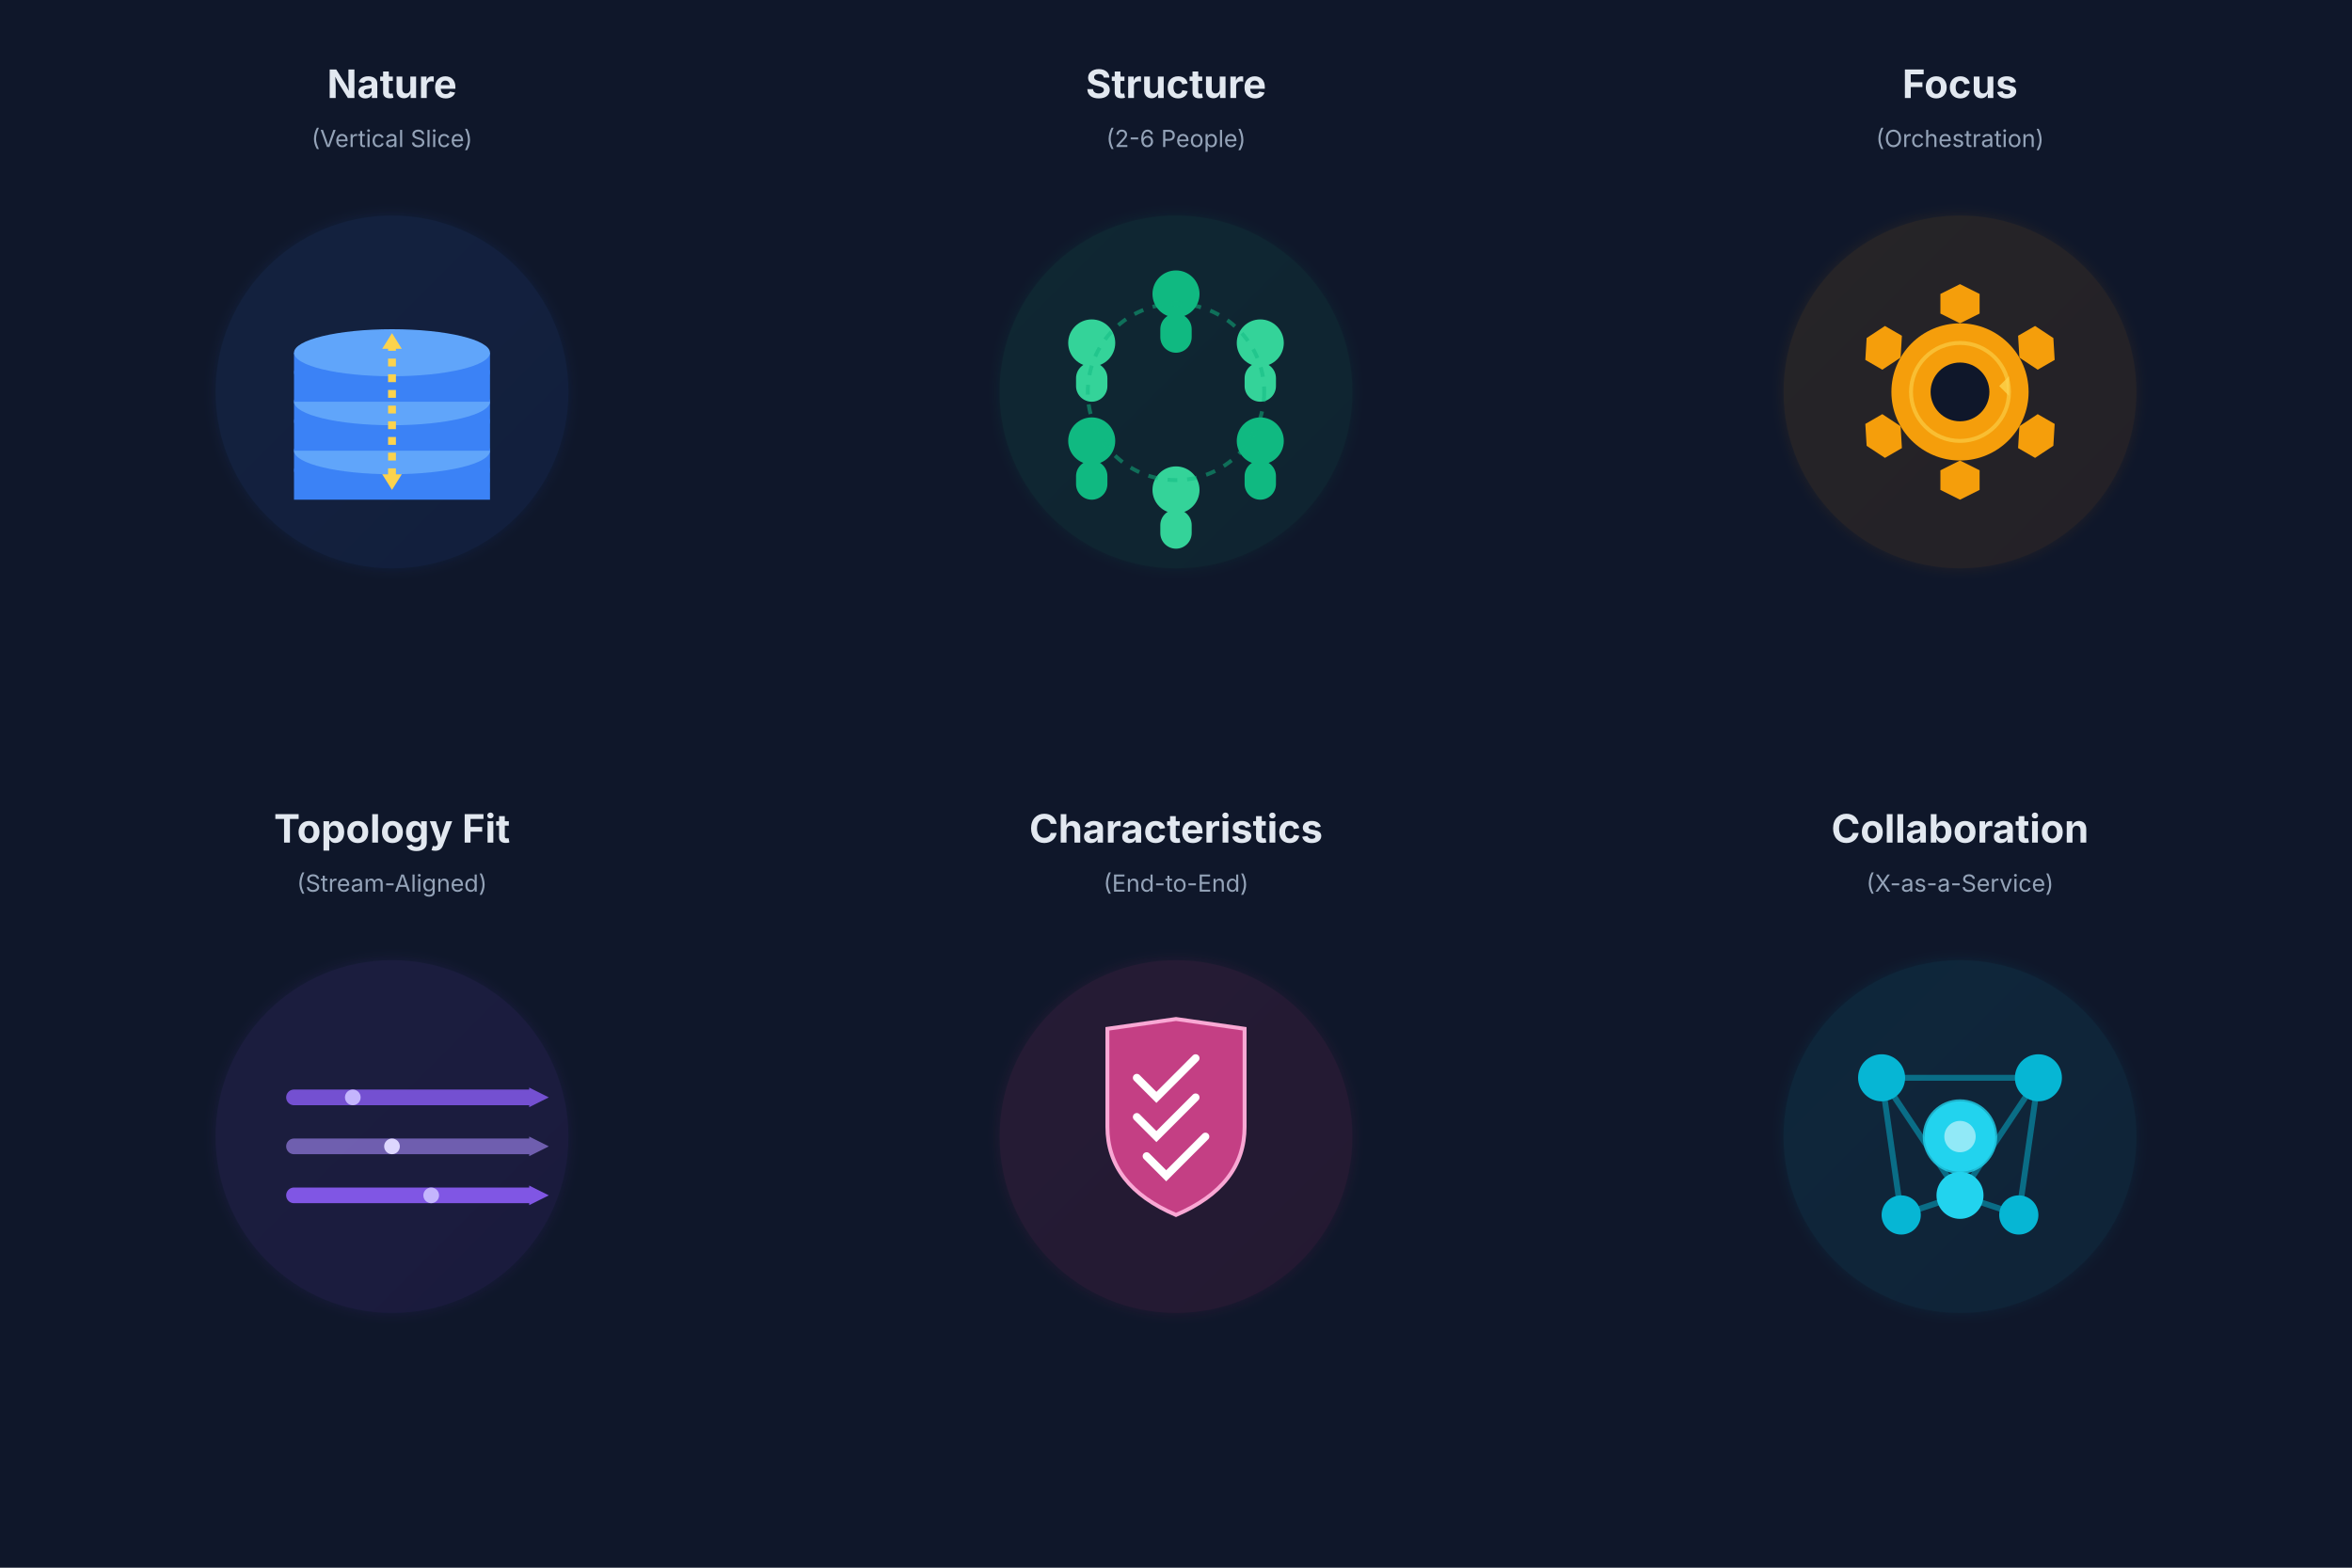
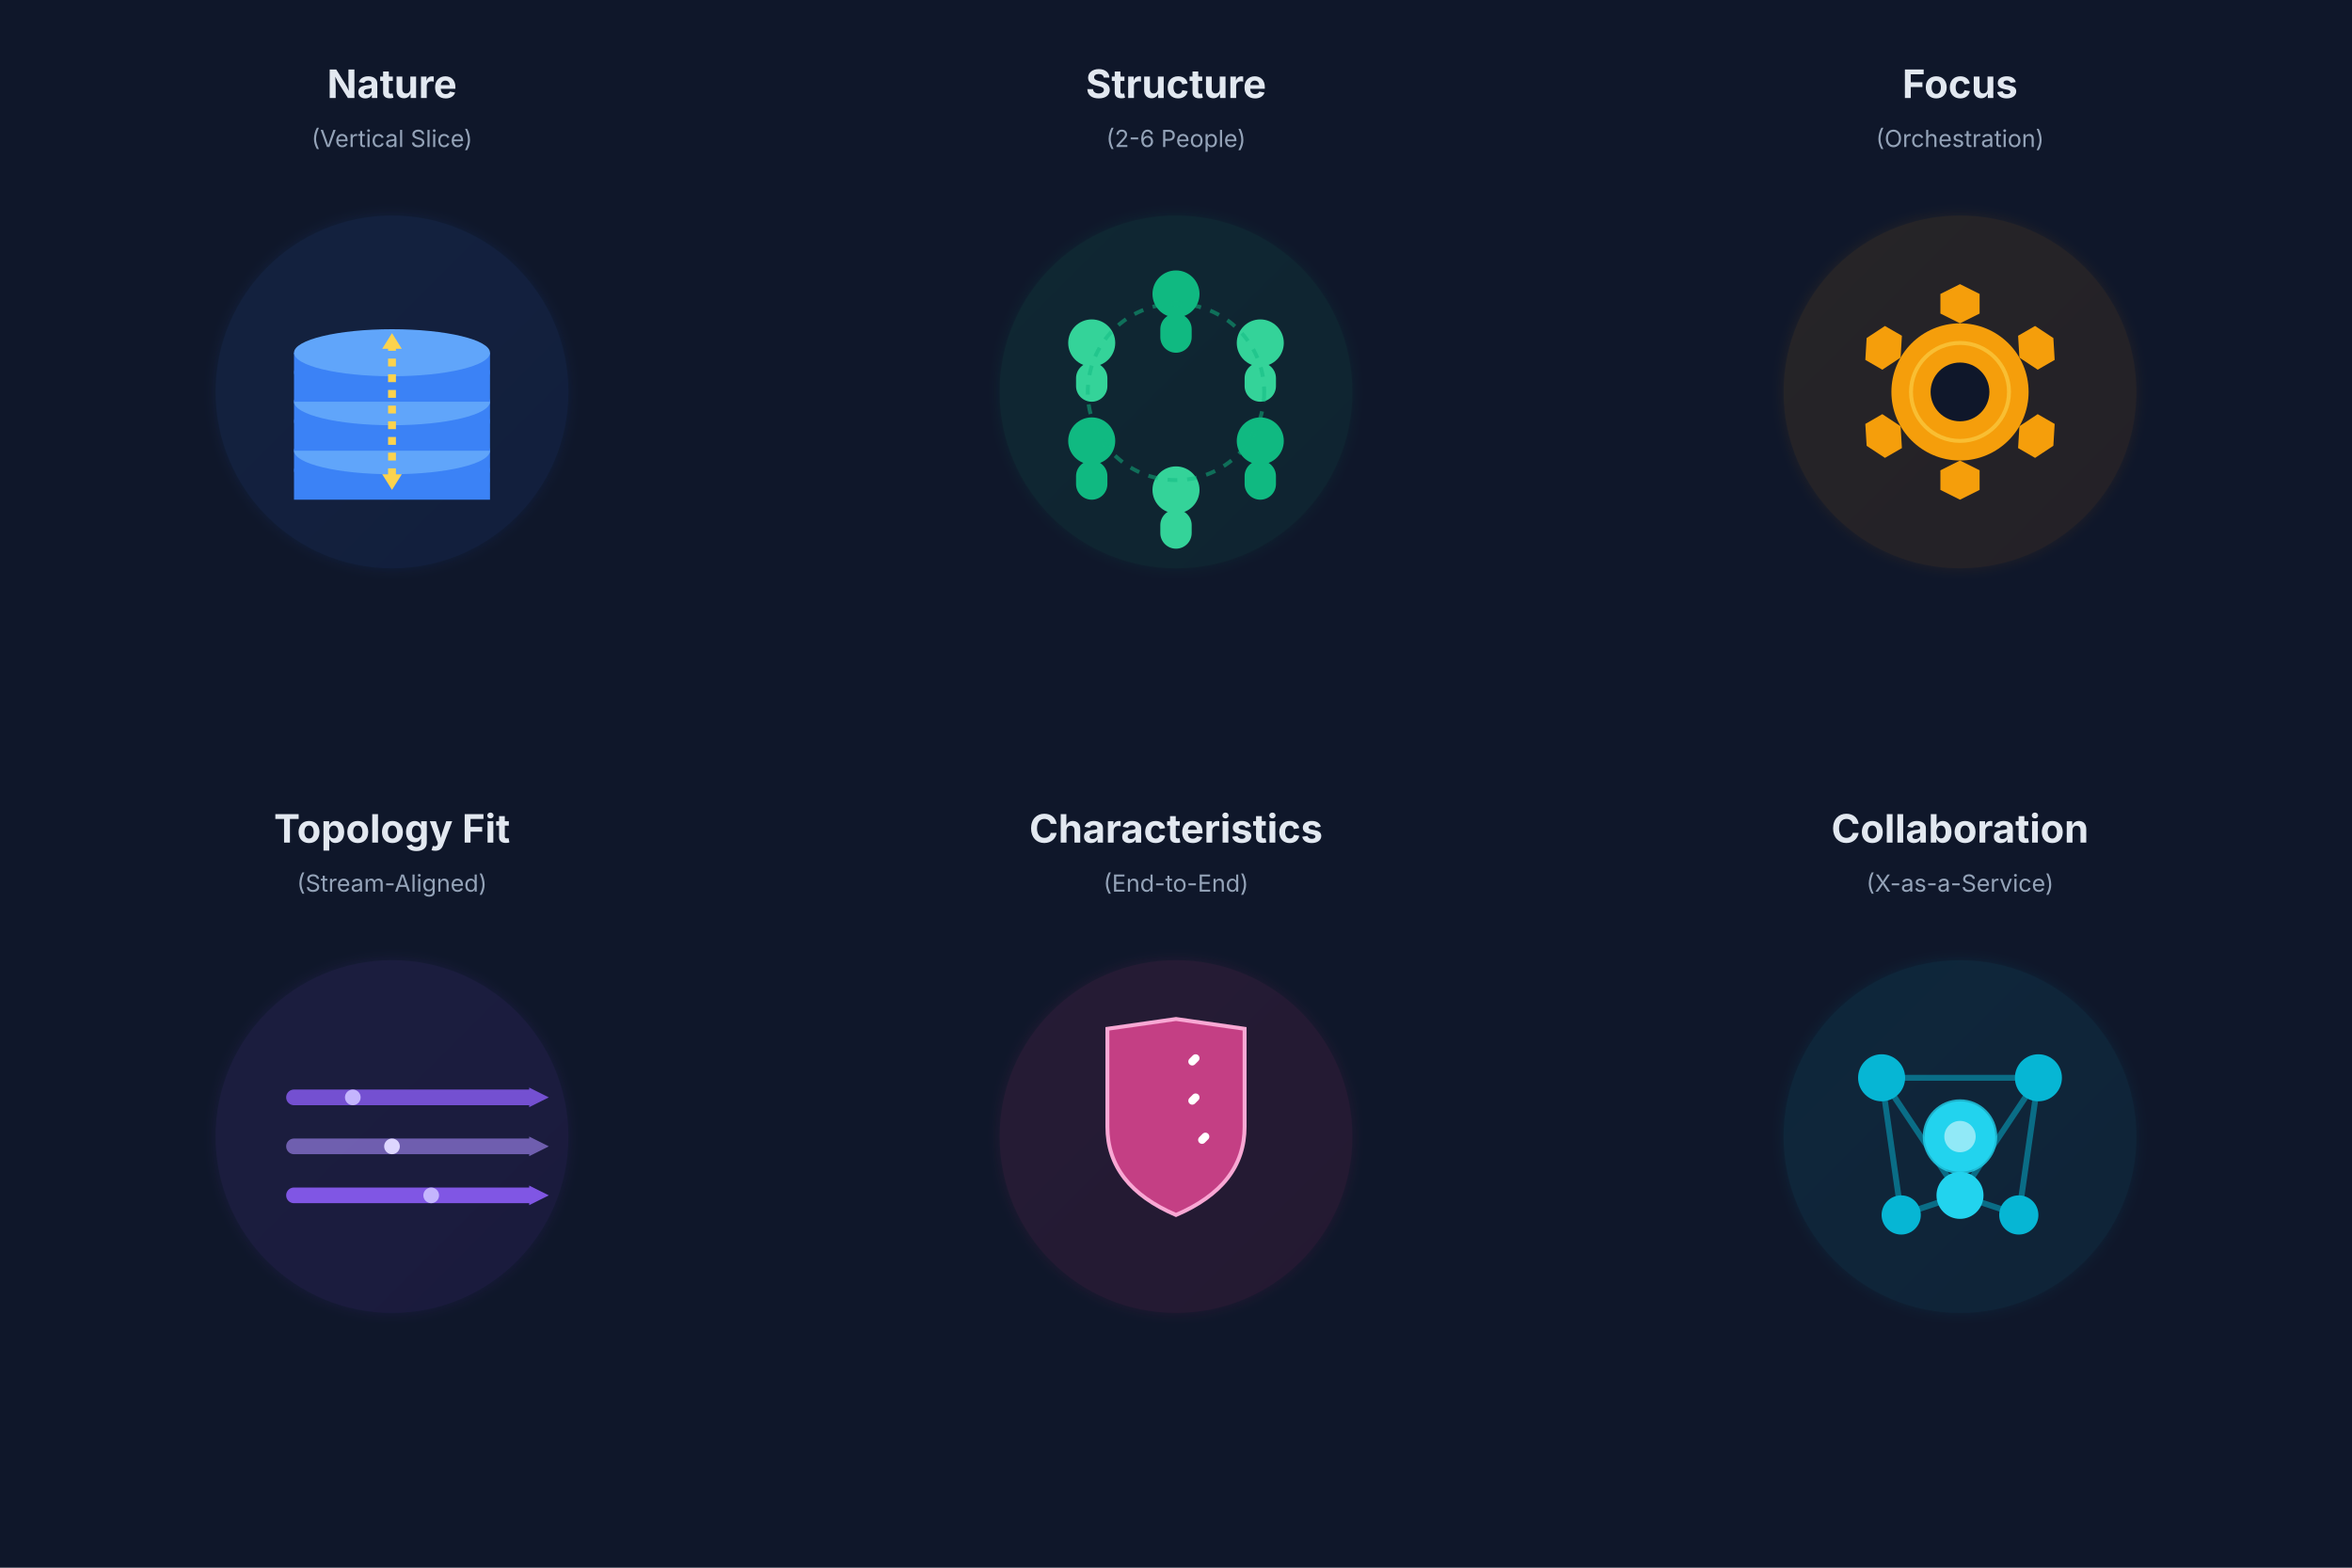
<svg xmlns="http://www.w3.org/2000/svg" viewBox="0 0 1200 800" role="img" aria-label="Team Topology Section Icons">
  <defs>
    <linearGradient id="blueGrad" x1="0%" y1="0%" x2="100%" y2="100%">
      <stop offset="0%" style="stop-color:#3B82F6" />
      <stop offset="100%" style="stop-color:#2563EB" />
    </linearGradient>
    <linearGradient id="greenGrad" x1="0%" y1="0%" x2="100%" y2="100%">
      <stop offset="0%" style="stop-color:#10B981" />
      <stop offset="100%" style="stop-color:#059669" />
    </linearGradient>
    <linearGradient id="orangeGrad" x1="0%" y1="0%" x2="100%" y2="100%">
      <stop offset="0%" style="stop-color:#F59E0B" />
      <stop offset="100%" style="stop-color:#D97706" />
    </linearGradient>
    <linearGradient id="purpleGrad" x1="0%" y1="0%" x2="100%" y2="100%">
      <stop offset="0%" style="stop-color:#8B5CF6" />
      <stop offset="100%" style="stop-color:#7C3AED" />
    </linearGradient>
    <linearGradient id="pinkGrad" x1="0%" y1="0%" x2="100%" y2="100%">
      <stop offset="0%" style="stop-color:#EC4899" />
      <stop offset="100%" style="stop-color:#DB2777" />
    </linearGradient>
    <linearGradient id="cyanGrad" x1="0%" y1="0%" x2="100%" y2="100%">
      <stop offset="0%" style="stop-color:#06B6D4" />
      <stop offset="100%" style="stop-color:#0891B2" />
    </linearGradient>
    <filter id="glow">
      <feGaussianBlur stdDeviation="3" result="coloredBlur" />
      <feMerge>
        <feMergeNode in="coloredBlur" />
        <feMergeNode in="SourceGraphic" />
      </feMerge>
    </filter>
  </defs>
  <rect width="1200" height="800" fill="#0F172A" />
  <text x="200" y="50" text-anchor="middle" font-family="Inter" font-size="20" font-weight="700" fill="#E2E8F0">Nature</text>
  <text x="200" y="75" text-anchor="middle" font-family="Inter" font-size="12" fill="#94A3B8">(Vertical Slice)</text>
  <text x="600" y="50" text-anchor="middle" font-family="Inter" font-size="20" font-weight="700" fill="#E2E8F0">Structure</text>
  <text x="600" y="75" text-anchor="middle" font-family="Inter" font-size="12" fill="#94A3B8">(2-6 People)</text>
  <text x="1000" y="50" text-anchor="middle" font-family="Inter" font-size="20" font-weight="700" fill="#E2E8F0">Focus</text>
  <text x="1000" y="75" text-anchor="middle" font-family="Inter" font-size="12" fill="#94A3B8">(Orchestration)</text>
  <text x="200" y="430" text-anchor="middle" font-family="Inter" font-size="20" font-weight="700" fill="#E2E8F0">Topology Fit</text>
  <text x="200" y="455" text-anchor="middle" font-family="Inter" font-size="12" fill="#94A3B8">(Stream-Aligned)</text>
  <text x="600" y="430" text-anchor="middle" font-family="Inter" font-size="20" font-weight="700" fill="#E2E8F0">Characteristics</text>
  <text x="600" y="455" text-anchor="middle" font-family="Inter" font-size="12" fill="#94A3B8">(End-to-End)</text>
  <text x="1000" y="430" text-anchor="middle" font-family="Inter" font-size="20" font-weight="700" fill="#E2E8F0">Collaboration</text>
  <text x="1000" y="455" text-anchor="middle" font-family="Inter" font-size="12" fill="#94A3B8">(X-as-a-Service)</text>
  <g transform="translate(100, 100)">
-     <circle cx="100" cy="100" r="90" fill="url(#blueGrad)" opacity="0.1" filter="url(#glow)" />
+     <circle cx="100" cy="100" r="90" fill="url(#blueGrad)" opacity="0.1" filter="url(#glow)">
+       <animate attributeName="opacity" values="0.1;0.2;0.1" dur="3s" repeatCount="indefinite" />
+     </circle>
    <g transform="translate(40, 50)">
-       <ellipse cx="60" cy="90" rx="50" ry="12" fill="#3B82F6" opacity="0.8" />
+       <ellipse cx="60" cy="90" rx="50" ry="12" fill="#3B82F6" opacity="0.8">
+         <animate attributeName="opacity" values="0.8;0.95;0.8" dur="3s" repeatCount="indefinite" />
+       </ellipse>
      <rect x="10" y="80" width="100" height="25" fill="#3B82F6" />
      <ellipse cx="60" cy="80" rx="50" ry="12" fill="#60A5FA" />
-       <ellipse cx="60" cy="65" rx="50" ry="12" fill="#3B82F6" opacity="0.8" />
+       <ellipse cx="60" cy="65" rx="50" ry="12" fill="#3B82F6" opacity="0.8">
+         <animate attributeName="opacity" values="0.8;0.95;0.8" dur="3s" begin="0.5s" repeatCount="indefinite" />
+       </ellipse>
      <rect x="10" y="55" width="100" height="25" fill="#3B82F6" />
      <ellipse cx="60" cy="55" rx="50" ry="12" fill="#60A5FA" />
-       <ellipse cx="60" cy="40" rx="50" ry="12" fill="#3B82F6" opacity="0.8" />
+       <ellipse cx="60" cy="40" rx="50" ry="12" fill="#3B82F6" opacity="0.8">
+         <animate attributeName="opacity" values="0.8;0.95;0.8" dur="3s" begin="1s" repeatCount="indefinite" />
+       </ellipse>
      <rect x="10" y="30" width="100" height="25" fill="#3B82F6" />
      <ellipse cx="60" cy="30" rx="50" ry="12" fill="#60A5FA" />
-       <line x1="60" y1="25" x2="60" y2="95" stroke="#FCD34D" stroke-width="4" stroke-dasharray="4,4" />
-       <polygon points="60,20 55,28 65,28" fill="#FCD34D" />
-       <polygon points="60,100 55,92 65,92" fill="#FCD34D" />
+       <line x1="60" y1="25" x2="60" y2="95" stroke="#FCD34D" stroke-width="4" stroke-dasharray="4,4">
+         <animate attributeName="stroke-dashoffset" from="0" to="8" dur="1s" repeatCount="indefinite" />
+       </line>
+       <polygon points="60,20 55,28 65,28" fill="#FCD34D">
+         <animate attributeName="opacity" values="1;0.5;1" dur="2s" repeatCount="indefinite" />
+       </polygon>
+       <polygon points="60,100 55,92 65,92" fill="#FCD34D">
+         <animate attributeName="opacity" values="1;0.5;1" dur="2s" repeatCount="indefinite" />
+       </polygon>
    </g>
  </g>
  <g transform="translate(500, 100)">
-     <circle cx="100" cy="100" r="90" fill="url(#greenGrad)" opacity="0.1" filter="url(#glow)" />
+     <circle cx="100" cy="100" r="90" fill="url(#greenGrad)" opacity="0.1" filter="url(#glow)">
+       <animate attributeName="opacity" values="0.1;0.2;0.1" dur="3s" repeatCount="indefinite" />
+     </circle>
    <g transform="translate(100, 100)">
      <g transform="translate(0, -50)">
-         <circle cx="0" cy="0" r="12" fill="#10B981" />
+         <circle cx="0" cy="0" r="12" fill="#10B981">
+           <animate attributeName="r" values="12;14;12" dur="2s" repeatCount="indefinite" />
+         </circle>
        <rect x="-8" y="10" width="16" height="20" rx="8" fill="#10B981" />
      </g>
      <g transform="translate(43, -25)">
-         <circle cx="0" cy="0" r="12" fill="#34D399" />
+         <circle cx="0" cy="0" r="12" fill="#34D399">
+           <animate attributeName="r" values="12;14;12" dur="2s" begin="0.3s" repeatCount="indefinite" />
+         </circle>
        <rect x="-8" y="10" width="16" height="20" rx="8" fill="#34D399" />
      </g>
      <g transform="translate(43, 25)">
-         <circle cx="0" cy="0" r="12" fill="#10B981" />
+         <circle cx="0" cy="0" r="12" fill="#10B981">
+           <animate attributeName="r" values="12;14;12" dur="2s" begin="0.6s" repeatCount="indefinite" />
+         </circle>
        <rect x="-8" y="10" width="16" height="20" rx="8" fill="#10B981" />
      </g>
      <g transform="translate(0, 50)">
-         <circle cx="0" cy="0" r="12" fill="#34D399" />
+         <circle cx="0" cy="0" r="12" fill="#34D399">
+           <animate attributeName="r" values="12;14;12" dur="2s" begin="0.9s" repeatCount="indefinite" />
+         </circle>
        <rect x="-8" y="10" width="16" height="20" rx="8" fill="#34D399" />
      </g>
      <g transform="translate(-43, 25)">
-         <circle cx="0" cy="0" r="12" fill="#10B981" />
+         <circle cx="0" cy="0" r="12" fill="#10B981">
+           <animate attributeName="r" values="12;14;12" dur="2s" begin="1.2s" repeatCount="indefinite" />
+         </circle>
        <rect x="-8" y="10" width="16" height="20" rx="8" fill="#10B981" />
      </g>
      <g transform="translate(-43, -25)">
-         <circle cx="0" cy="0" r="12" fill="#34D399" />
+         <circle cx="0" cy="0" r="12" fill="#34D399">
+           <animate attributeName="r" values="12;14;12" dur="2s" begin="1.5s" repeatCount="indefinite" />
+         </circle>
        <rect x="-8" y="10" width="16" height="20" rx="8" fill="#34D399" />
      </g>
-       <circle cx="0" cy="0" r="45" fill="none" stroke="#10B981" stroke-width="2" stroke-dasharray="5,5" opacity="0.5" />
+       <circle cx="0" cy="0" r="45" fill="none" stroke="#10B981" stroke-width="2" stroke-dasharray="5,5" opacity="0.5">
+         <animateTransform attributeName="transform" type="rotate" from="0" to="360" dur="20s" repeatCount="indefinite" />
+         <animate attributeName="opacity" values="0.5;0.8;0.5" dur="3s" repeatCount="indefinite" />
+       </circle>
    </g>
  </g>
  <g transform="translate(900, 100)">
-     <circle cx="100" cy="100" r="90" fill="url(#orangeGrad)" opacity="0.1" filter="url(#glow)" />
+     <circle cx="100" cy="100" r="90" fill="url(#orangeGrad)" opacity="0.1" filter="url(#glow)">
+       <animate attributeName="opacity" values="0.1;0.2;0.1" dur="3s" repeatCount="indefinite" />
+     </circle>
    <g transform="translate(100, 100)">
-       <path d="M 0,-55 L 10,-50 L 10,-40 L 0,-35 L -10,-40 L -10,-50 Z" fill="#F59E0B" />
-       <path d="M 0,-55 L 10,-50 L 10,-40 L 0,-35 L -10,-40 L -10,-50 Z" fill="#F59E0B" transform="rotate(60)" />
-       <path d="M 0,-55 L 10,-50 L 10,-40 L 0,-35 L -10,-40 L -10,-50 Z" fill="#F59E0B" transform="rotate(120)" />
-       <path d="M 0,-55 L 10,-50 L 10,-40 L 0,-35 L -10,-40 L -10,-50 Z" fill="#F59E0B" transform="rotate(180)" />
-       <path d="M 0,-55 L 10,-50 L 10,-40 L 0,-35 L -10,-40 L -10,-50 Z" fill="#F59E0B" transform="rotate(240)" />
-       <path d="M 0,-55 L 10,-50 L 10,-40 L 0,-35 L -10,-40 L -10,-50 Z" fill="#F59E0B" transform="rotate(300)" />
-       <circle cx="0" cy="0" r="35" fill="#F59E0B" />
-       <circle cx="0" cy="0" r="15" fill="#0F172A" />
-       <circle cx="0" cy="0" r="25" fill="none" stroke="#FCD34D" stroke-width="2" opacity="0.6" />
-       <path d="M 20,-3 L 25,-8 L 25,2 Z" fill="#FCD34D" opacity="0.8">
-         <animateTransform attributeName="transform" type="rotate" from="0" to="360" dur="4s" repeatCount="indefinite" />
-       </path>
+       <g>
+         <animateTransform attributeName="transform" type="rotate" from="0" to="360" dur="8s" repeatCount="indefinite" />
+         <path d="M 0,-55 L 10,-50 L 10,-40 L 0,-35 L -10,-40 L -10,-50 Z" fill="#F59E0B" />
+         <path d="M 0,-55 L 10,-50 L 10,-40 L 0,-35 L -10,-40 L -10,-50 Z" fill="#F59E0B" transform="rotate(60)" />
+         <path d="M 0,-55 L 10,-50 L 10,-40 L 0,-35 L -10,-40 L -10,-50 Z" fill="#F59E0B" transform="rotate(120)" />
+         <path d="M 0,-55 L 10,-50 L 10,-40 L 0,-35 L -10,-40 L -10,-50 Z" fill="#F59E0B" transform="rotate(180)" />
+         <path d="M 0,-55 L 10,-50 L 10,-40 L 0,-35 L -10,-40 L -10,-50 Z" fill="#F59E0B" transform="rotate(240)" />
+         <path d="M 0,-55 L 10,-50 L 10,-40 L 0,-35 L -10,-40 L -10,-50 Z" fill="#F59E0B" transform="rotate(300)" />
+         <circle cx="0" cy="0" r="35" fill="#F59E0B" />
+       </g>
+       <circle cx="0" cy="0" r="15" fill="#0F172A">
+         <animate attributeName="r" values="15;17;15" dur="4s" repeatCount="indefinite" />
+       </circle>
+       <circle cx="0" cy="0" r="25" fill="none" stroke="#FCD34D" stroke-width="2" opacity="0.6">
+         <animate attributeName="opacity" values="0.6;1;0.6" dur="2s" repeatCount="indefinite" />
+       </circle>
+       <circle cx="0" cy="0" r="35" fill="none" stroke="#FCD34D" stroke-width="3" opacity="0">
+         <animate attributeName="r" from="35" to="60" dur="2s" repeatCount="indefinite" />
+         <animate attributeName="opacity" from="0.8" to="0" dur="2s" repeatCount="indefinite" />
+       </circle>
    </g>
  </g>
  <g transform="translate(100, 480)">
    <circle cx="100" cy="100" r="90" fill="url(#purpleGrad)" opacity="0.1" filter="url(#glow)" />
    <g transform="translate(40, 70)">
      <g opacity="0.8">
        <path d="M 10,10 L 130,10" stroke="#8B5CF6" stroke-width="8" stroke-linecap="round" />
        <polygon points="140,10 130,5 130,15" fill="#8B5CF6" />
      </g>
      <g opacity="0.6" transform="translate(0, 25)">
        <path d="M 10,10 L 130,10" stroke="#A78BFA" stroke-width="8" stroke-linecap="round" />
        <polygon points="140,10 130,5 130,15" fill="#A78BFA" />
      </g>
      <g opacity="0.9" transform="translate(0, 50)">
        <path d="M 10,10 L 130,10" stroke="#8B5CF6" stroke-width="8" stroke-linecap="round" />
        <polygon points="140,10 130,5 130,15" fill="#8B5CF6" />
      </g>
      <circle cx="40" cy="10" r="4" fill="#C4B5FD">
        <animate attributeName="cx" from="10" to="140" dur="2s" repeatCount="indefinite" />
      </circle>
      <circle cx="60" cy="35" r="4" fill="#DDD6FE">
        <animate attributeName="cx" from="10" to="140" dur="2.5s" repeatCount="indefinite" />
      </circle>
      <circle cx="80" cy="60" r="4" fill="#C4B5FD">
        <animate attributeName="cx" from="10" to="140" dur="1.8s" repeatCount="indefinite" />
      </circle>
    </g>
  </g>
  <g transform="translate(500, 480)">
-     <circle cx="100" cy="100" r="90" fill="url(#pinkGrad)" opacity="0.1" filter="url(#glow)" />
+     <circle cx="100" cy="100" r="90" fill="url(#pinkGrad)" opacity="0.1" filter="url(#glow)">
+       <animate attributeName="opacity" values="0.1;0.2;0.1" dur="3s" repeatCount="indefinite" />
+     </circle>
    <g transform="translate(100, 80)">
-       <path d="M 0,-40 L 35,-35 L 35,15 Q 35,45 0,60 Q -35,45 -35,15 L -35,-35 Z" fill="#EC4899" opacity="0.8" />
-       <path d="M 0,-40 L 35,-35 L 35,15 Q 35,45 0,60 Q -35,45 -35,15 L -35,-35 Z" fill="none" stroke="#F9A8D4" stroke-width="2" />
+       <path d="M 0,-40 L 35,-35 L 35,15 Q 35,45 0,60 Q -35,45 -35,15 L -35,-35 Z" fill="#EC4899" opacity="0.8">
+         <animate attributeName="opacity" values="0.8;0.95;0.8" dur="3s" repeatCount="indefinite" />
+       </path>
+       <path d="M 0,-40 L 35,-35 L 35,15 Q 35,45 0,60 Q -35,45 -35,15 L -35,-35 Z" fill="none" stroke="#F9A8D4" stroke-width="2">
+         <animate attributeName="stroke-width" values="2;3;2" dur="2s" repeatCount="indefinite" />
+       </path>
      <g stroke="#FFF" stroke-width="4" stroke-linecap="round" fill="none">
-         <path d="M -20,-10 L -10,0 L 10,-20" />
-         <path d="M -20,10 L -10,20 L 10,0" />
-         <path d="M -15,30 L -5,40 L 15,20" />
-       </g>
+         <path d="M -20,-10 L -10,0 L 10,-20" stroke-dasharray="40" stroke-dashoffset="40">
+           <animate attributeName="stroke-dashoffset" from="40" to="0" dur="0.6s" begin="0s" fill="freeze" />
+         </path>
+         <path d="M -20,10 L -10,20 L 10,0" stroke-dasharray="40" stroke-dashoffset="40">
+           <animate attributeName="stroke-dashoffset" from="40" to="0" dur="0.6s" begin="0.3s" fill="freeze" />
+         </path>
+         <path d="M -15,30 L -5,40 L 15,20" stroke-dasharray="40" stroke-dashoffset="40">
+           <animate attributeName="stroke-dashoffset" from="40" to="0" dur="0.6s" begin="0.6s" fill="freeze" />
+         </path>
+       </g>
+       <circle cx="25" cy="-25" r="3" fill="#FFF" opacity="0">
+         <animate attributeName="opacity" values="0;1;0" dur="2s" begin="1s" repeatCount="indefinite" />
+       </circle>
+       <circle cx="-25" cy="0" r="2" fill="#FFF" opacity="0">
+         <animate attributeName="opacity" values="0;1;0" dur="2s" begin="1.3s" repeatCount="indefinite" />
+       </circle>
+       <circle cx="30" cy="25" r="2.5" fill="#FFF" opacity="0">
+         <animate attributeName="opacity" values="0;1;0" dur="2s" begin="1.6s" repeatCount="indefinite" />
+       </circle>
    </g>
  </g>
  <g transform="translate(900, 480)">
    <circle cx="100" cy="100" r="90" fill="url(#cyanGrad)" opacity="0.1" filter="url(#glow)" />
    <g transform="translate(100, 100)">
      <line x1="-40" y1="-30" x2="40" y2="-30" stroke="#06B6D4" stroke-width="3" opacity="0.5" />
      <line x1="-40" y1="-30" x2="0" y2="30" stroke="#06B6D4" stroke-width="3" opacity="0.5" />
      <line x1="40" y1="-30" x2="0" y2="30" stroke="#06B6D4" stroke-width="3" opacity="0.5" />
      <line x1="-40" y1="-30" x2="-30" y2="40" stroke="#06B6D4" stroke-width="3" opacity="0.5" />
      <line x1="40" y1="-30" x2="30" y2="40" stroke="#06B6D4" stroke-width="3" opacity="0.5" />
      <line x1="0" y1="30" x2="-30" y2="40" stroke="#06B6D4" stroke-width="3" opacity="0.5" />
      <line x1="0" y1="30" x2="30" y2="40" stroke="#06B6D4" stroke-width="3" opacity="0.5" />
      <circle cx="-40" cy="-30" r="12" fill="#06B6D4" />
      <circle cx="40" cy="-30" r="12" fill="#06B6D4" />
      <circle cx="0" cy="30" r="12" fill="#22D3EE" />
      <circle cx="-30" cy="40" r="10" fill="#06B6D4" />
      <circle cx="30" cy="40" r="10" fill="#06B6D4" />
      <circle cx="0" cy="0" r="18" fill="#22D3EE" />
      <circle cx="0" cy="0" r="8" fill="#FFF" opacity="0.5" />
      <circle cx="0" cy="0" r="18" fill="none" stroke="#22D3EE" stroke-width="2" opacity="0.8">
        <animate attributeName="r" from="18" to="35" dur="2s" repeatCount="indefinite" />
        <animate attributeName="opacity" from="0.8" to="0" dur="2s" repeatCount="indefinite" />
      </circle>
    </g>
  </g>
</svg>
